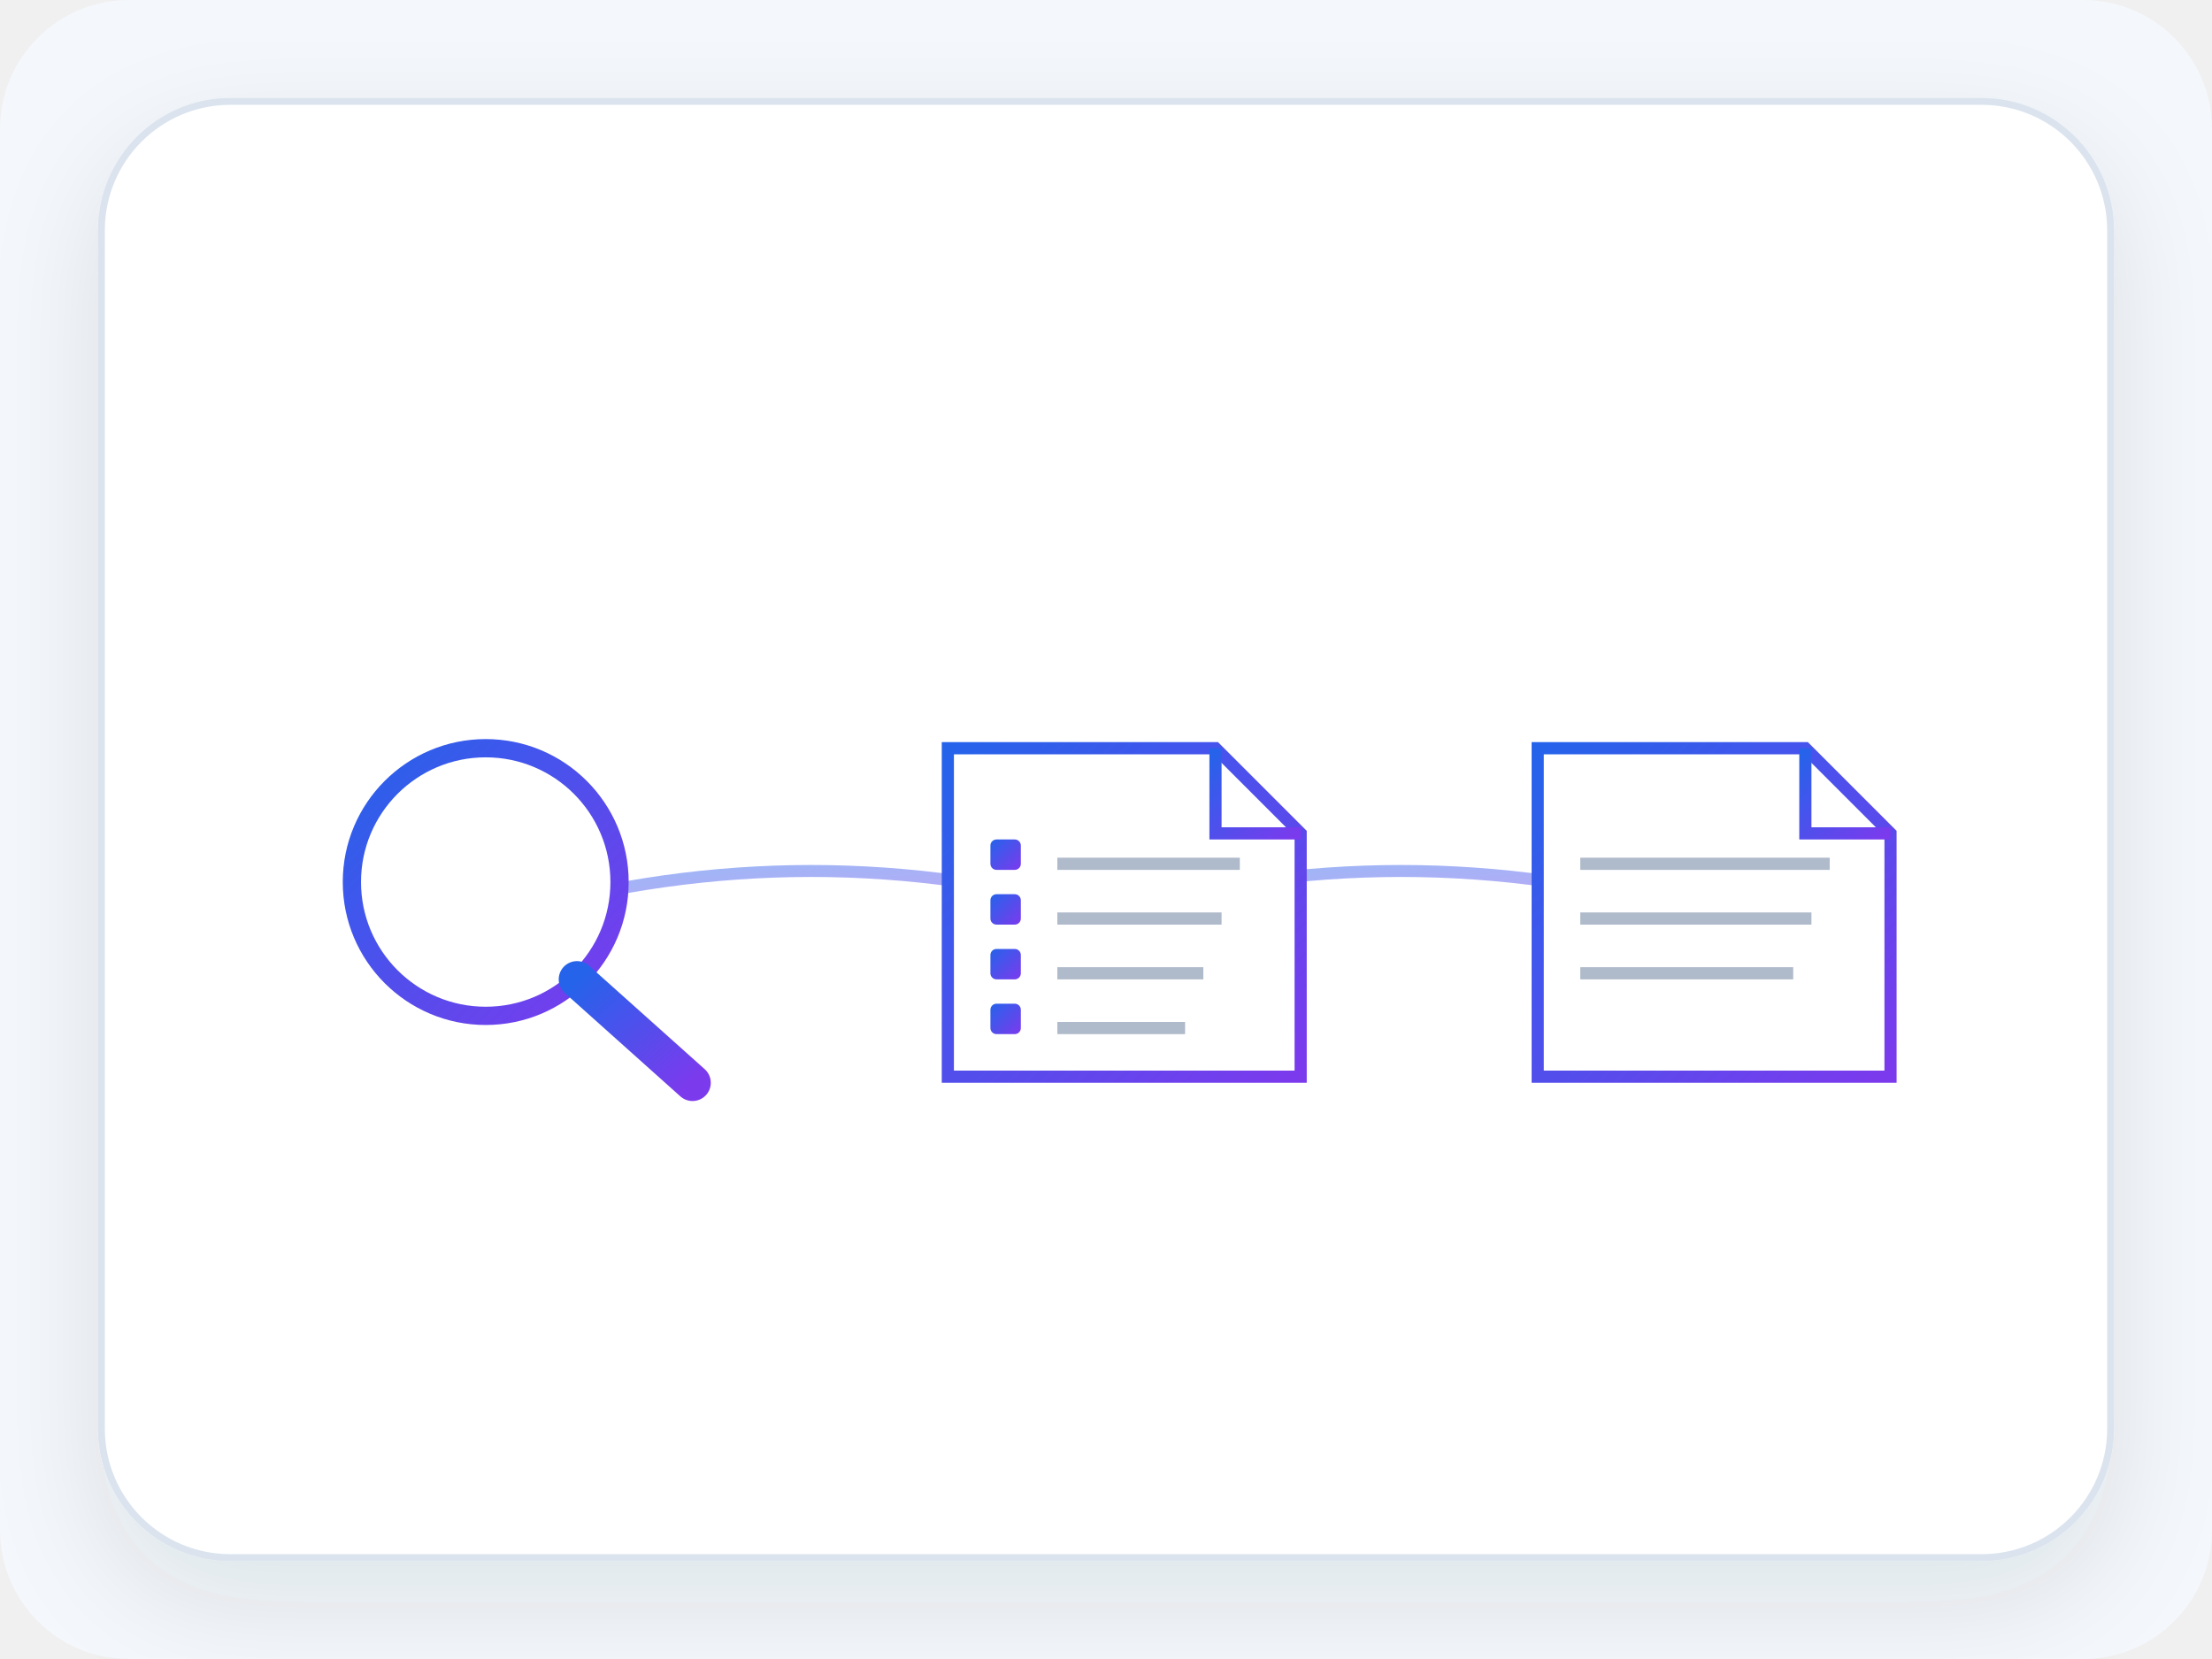
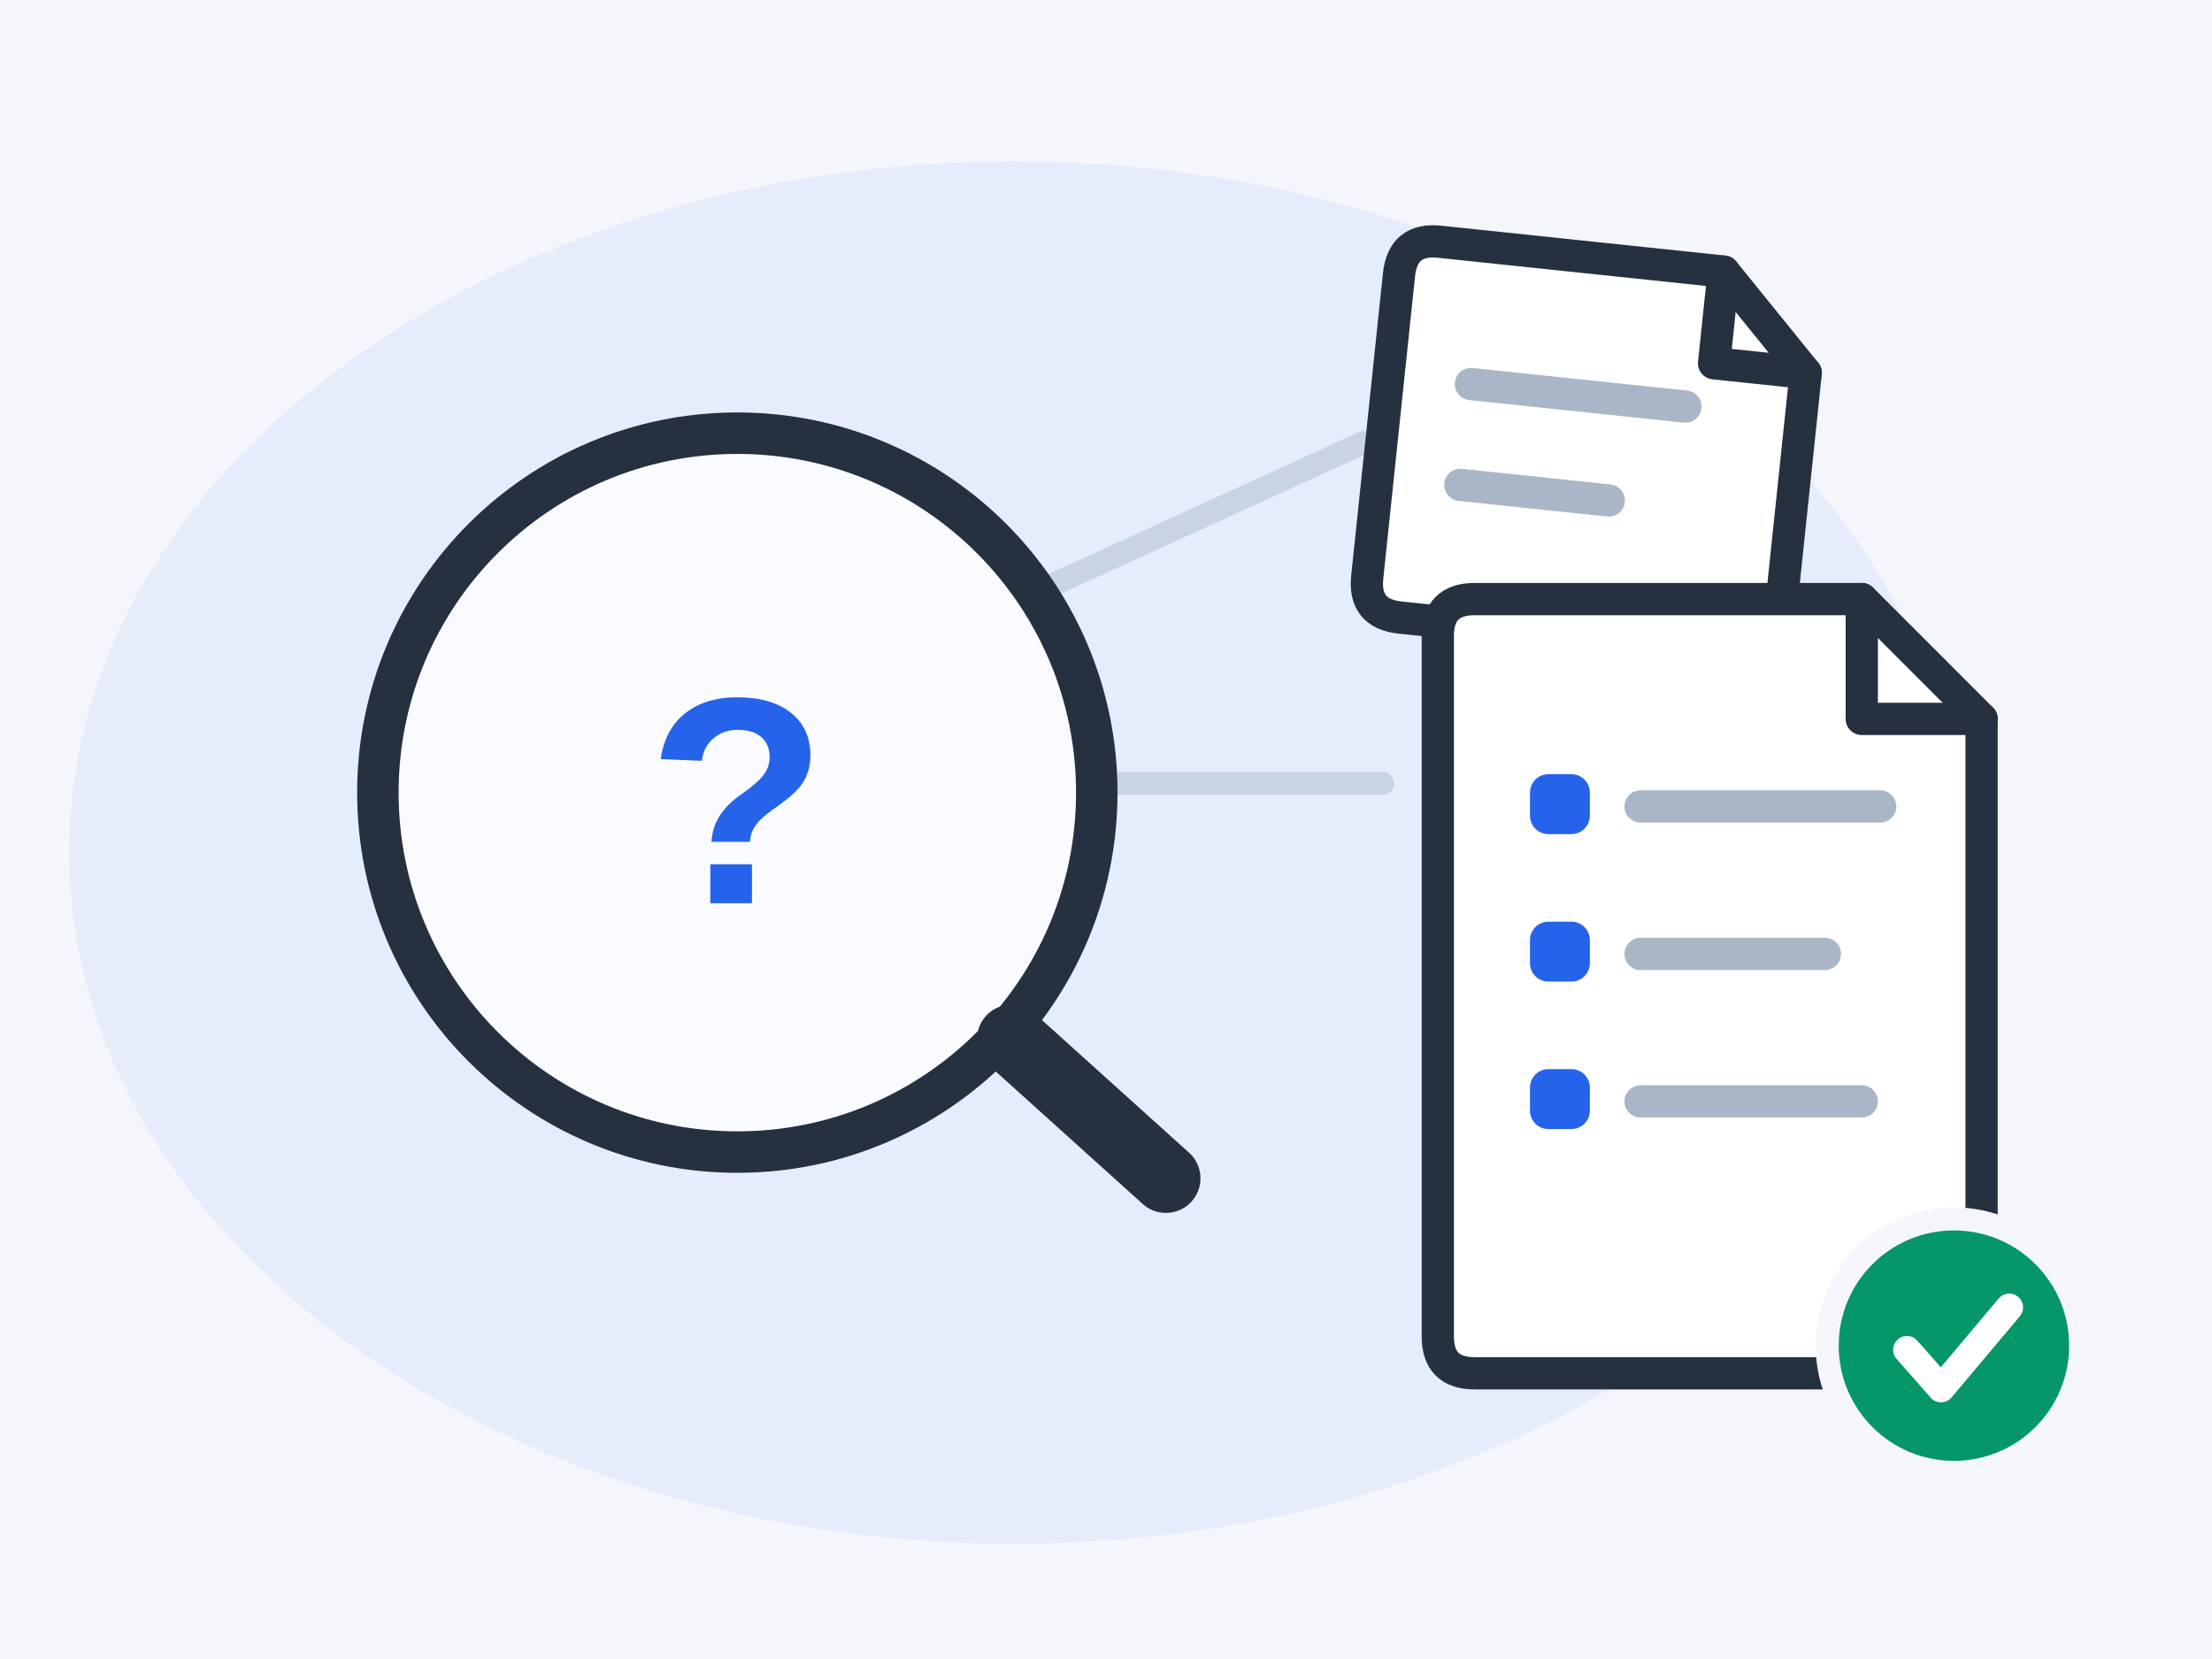
<svg xmlns="http://www.w3.org/2000/svg" viewBox="0 0 480 360" role="img" aria-labelledby="title desc">
-   <defs>
-     <linearGradient id="accent" x1="0" y1="0" x2="1" y2="1">
-       <stop stop-color="#2563eb" />
-       <stop offset="1" stop-color="#7c3aed" />
-     </linearGradient>
-     <filter id="shadow" x="-20%" y="-20%" width="140%" height="140%">
-       <feDropShadow dx="0" dy="9" stdDeviation="12" flood-color="#1e293b" flood-opacity=".10" />
-     </filter>
-     <marker id="arrow" markerWidth="8" markerHeight="8" refX="6" refY="3" orient="auto">
-       <path d="M0,0 L0,6 L7,3 z" fill="#7c3aed" />
-     </marker>
-   </defs>
-   <rect width="480" height="360" rx="28" fill="#f4f7fb" />
-   <rect x="22" y="22" width="436" height="316" rx="28" fill="#ffffff" stroke="#dbe4ee" stroke-width="1.5" filter="url(#shadow)" />
-   <path d="M 112.0 198 Q 176 180 240.0 198" fill="none" stroke="url(#accent)" stroke-width="2.6" opacity=".46" marker-end="url(#arrow)" />
-   <path d="M 240.0 198 Q 304 180 368.0 198" fill="none" stroke="url(#accent)" stroke-width="2.6" opacity=".46" marker-end="url(#arrow)" />
-   <g transform="translate(112 198) scale(1.32) translate(-112 -198)">
-     <circle cx="107.0" cy="193" r="22" fill="#ffffff" stroke="url(#accent)" stroke-width="3" />
-     <line x1="122.0" y1="209" x2="141.0" y2="226" stroke="url(#accent)" stroke-width="6" stroke-linecap="round" />
+   <rect width="480" height="360" fill="#F4F6FB" />
+   <ellipse cx="220" cy="185" rx="205" ry="150" fill="#2563EB" opacity="0.07" />
+   <path d="M 226 128 L 296 96" fill="none" stroke="#C9D4E2" stroke-width="5" stroke-linecap="round" stroke-linejoin="round" />
+   <path d="M 238 170 L 300 170" fill="none" stroke="#C9D4E2" stroke-width="5" stroke-linecap="round" stroke-linejoin="round" />
+   <circle cx="160" cy="172" r="78" fill="rgba(255,255,255,0.8)" stroke="#26313F" stroke-width="9" />
+   <path d="M 219.5 225.5 L 253 255.7" fill="none" stroke="#26313F" stroke-width="15" stroke-linecap="round" stroke-linejoin="round" />
+   <text x="160" y="196" text-anchor="middle" font-family="'Segoe UI', 'Helvetica Neue', Arial, sans-serif" font-size="64" font-weight="700" fill="#2563EB">?</text>
+   <g transform="rotate(6 344 96)">
+     <path d="M 308 56 H 370 L 390 76 V 130 Q 390 138 382 138 H 308 Q 300 138 300 130 V 64 Q 300 56 308 56 Z" fill="#FFFFFF" stroke="#26313F" stroke-width="7" stroke-linecap="round" stroke-linejoin="round" />
+     <path d="M 370 56 V 76 H 390" fill="none" stroke="#26313F" stroke-width="7" stroke-linecap="round" stroke-linejoin="round" />
+     <path d="M 318 86 L 364.8 86" fill="none" stroke="#A9B6C8" stroke-width="7" stroke-linecap="round" stroke-linejoin="round" />
+     <path d="M 318 108 L 350.4 108" fill="none" stroke="#A9B6C8" stroke-width="7" stroke-linecap="round" stroke-linejoin="round" />
  </g>
-   <g transform="translate(240 198) scale(1.32) translate(-240 -198)">
-     <path d="M 214.0 171 H 258.0 L 272.0 185 V 225 H 214.0 Z" fill="#ffffff" stroke="url(#accent)" stroke-width="2" />
-     <path d="M 258.0 171 V 185 H 272.0" fill="none" stroke="url(#accent)" stroke-width="2" />
-     <rect x="221.0" y="186" width="5" height="5" rx="1" fill="url(#accent)" />
-     <line x1="232.0" y1="190" x2="262.0" y2="190" stroke="#94a3b8" stroke-width="2" opacity=".75" />
-     <rect x="221.0" y="195" width="5" height="5" rx="1" fill="url(#accent)" />
-     <line x1="232.0" y1="199" x2="259.0" y2="199" stroke="#94a3b8" stroke-width="2" opacity=".75" />
-     <rect x="221.0" y="204" width="5" height="5" rx="1" fill="url(#accent)" />
-     <line x1="232.0" y1="208" x2="256.0" y2="208" stroke="#94a3b8" stroke-width="2" opacity=".75" />
-     <rect x="221.0" y="213" width="5" height="5" rx="1" fill="url(#accent)" />
-     <line x1="232.0" y1="217" x2="253.0" y2="217" stroke="#94a3b8" stroke-width="2" opacity=".75" />
-   </g>
-   <g transform="translate(368 198) scale(1.32) translate(-368 -198)">
-     <path d="M 342.0 171 H 386.0 L 400.0 185 V 225 H 342.0 Z" fill="#ffffff" stroke="url(#accent)" stroke-width="2" />
-     <path d="M 386.0 171 V 185 H 400.0" fill="none" stroke="url(#accent)" stroke-width="2" />
-     <line x1="349.0" y1="190" x2="390.0" y2="190" stroke="#94a3b8" stroke-width="2" opacity=".75" />
-     <line x1="349.0" y1="199" x2="387.0" y2="199" stroke="#94a3b8" stroke-width="2" opacity=".75" />
-     <line x1="349.0" y1="208" x2="384.0" y2="208" stroke="#94a3b8" stroke-width="2" opacity=".75" />
-   </g>
+   <path d="M 320 130 H 404 L 430 156 V 290 Q 430 298 422 298 H 320 Q 312 298 312 290 V 138 Q 312 130 320 130 Z" fill="#FFFFFF" stroke="#26313F" stroke-width="7" stroke-linecap="round" stroke-linejoin="round" />
+   <path d="M 404 130 V 156 H 430" fill="none" stroke="#26313F" stroke-width="7" stroke-linecap="round" stroke-linejoin="round" />
+   <rect x="332" y="168" width="13" height="13" rx="4" fill="#2563EB" />
+   <path d="M 356 175 L 408 175" fill="none" stroke="#A9B6C8" stroke-width="7" stroke-linecap="round" stroke-linejoin="round" />
+   <rect x="332" y="200" width="13" height="13" rx="4" fill="#2563EB" />
+   <path d="M 356 207 L 396 207" fill="none" stroke="#A9B6C8" stroke-width="7" stroke-linecap="round" stroke-linejoin="round" />
+   <rect x="332" y="232" width="13" height="13" rx="4" fill="#2563EB" />
+   <path d="M 356 239 L 404 239" fill="none" stroke="#A9B6C8" stroke-width="7" stroke-linecap="round" stroke-linejoin="round" />
+   <circle cx="424" cy="292" r="30" fill="#F4F6FB" />
+   <circle cx="424" cy="292" r="25" fill="#059669" />
+   <path d="M 413.8 292.9 L 421.2 301.3 L 436 283.7" fill="none" stroke="#fff" stroke-width="6" stroke-linecap="round" stroke-linejoin="round" />
</svg>
